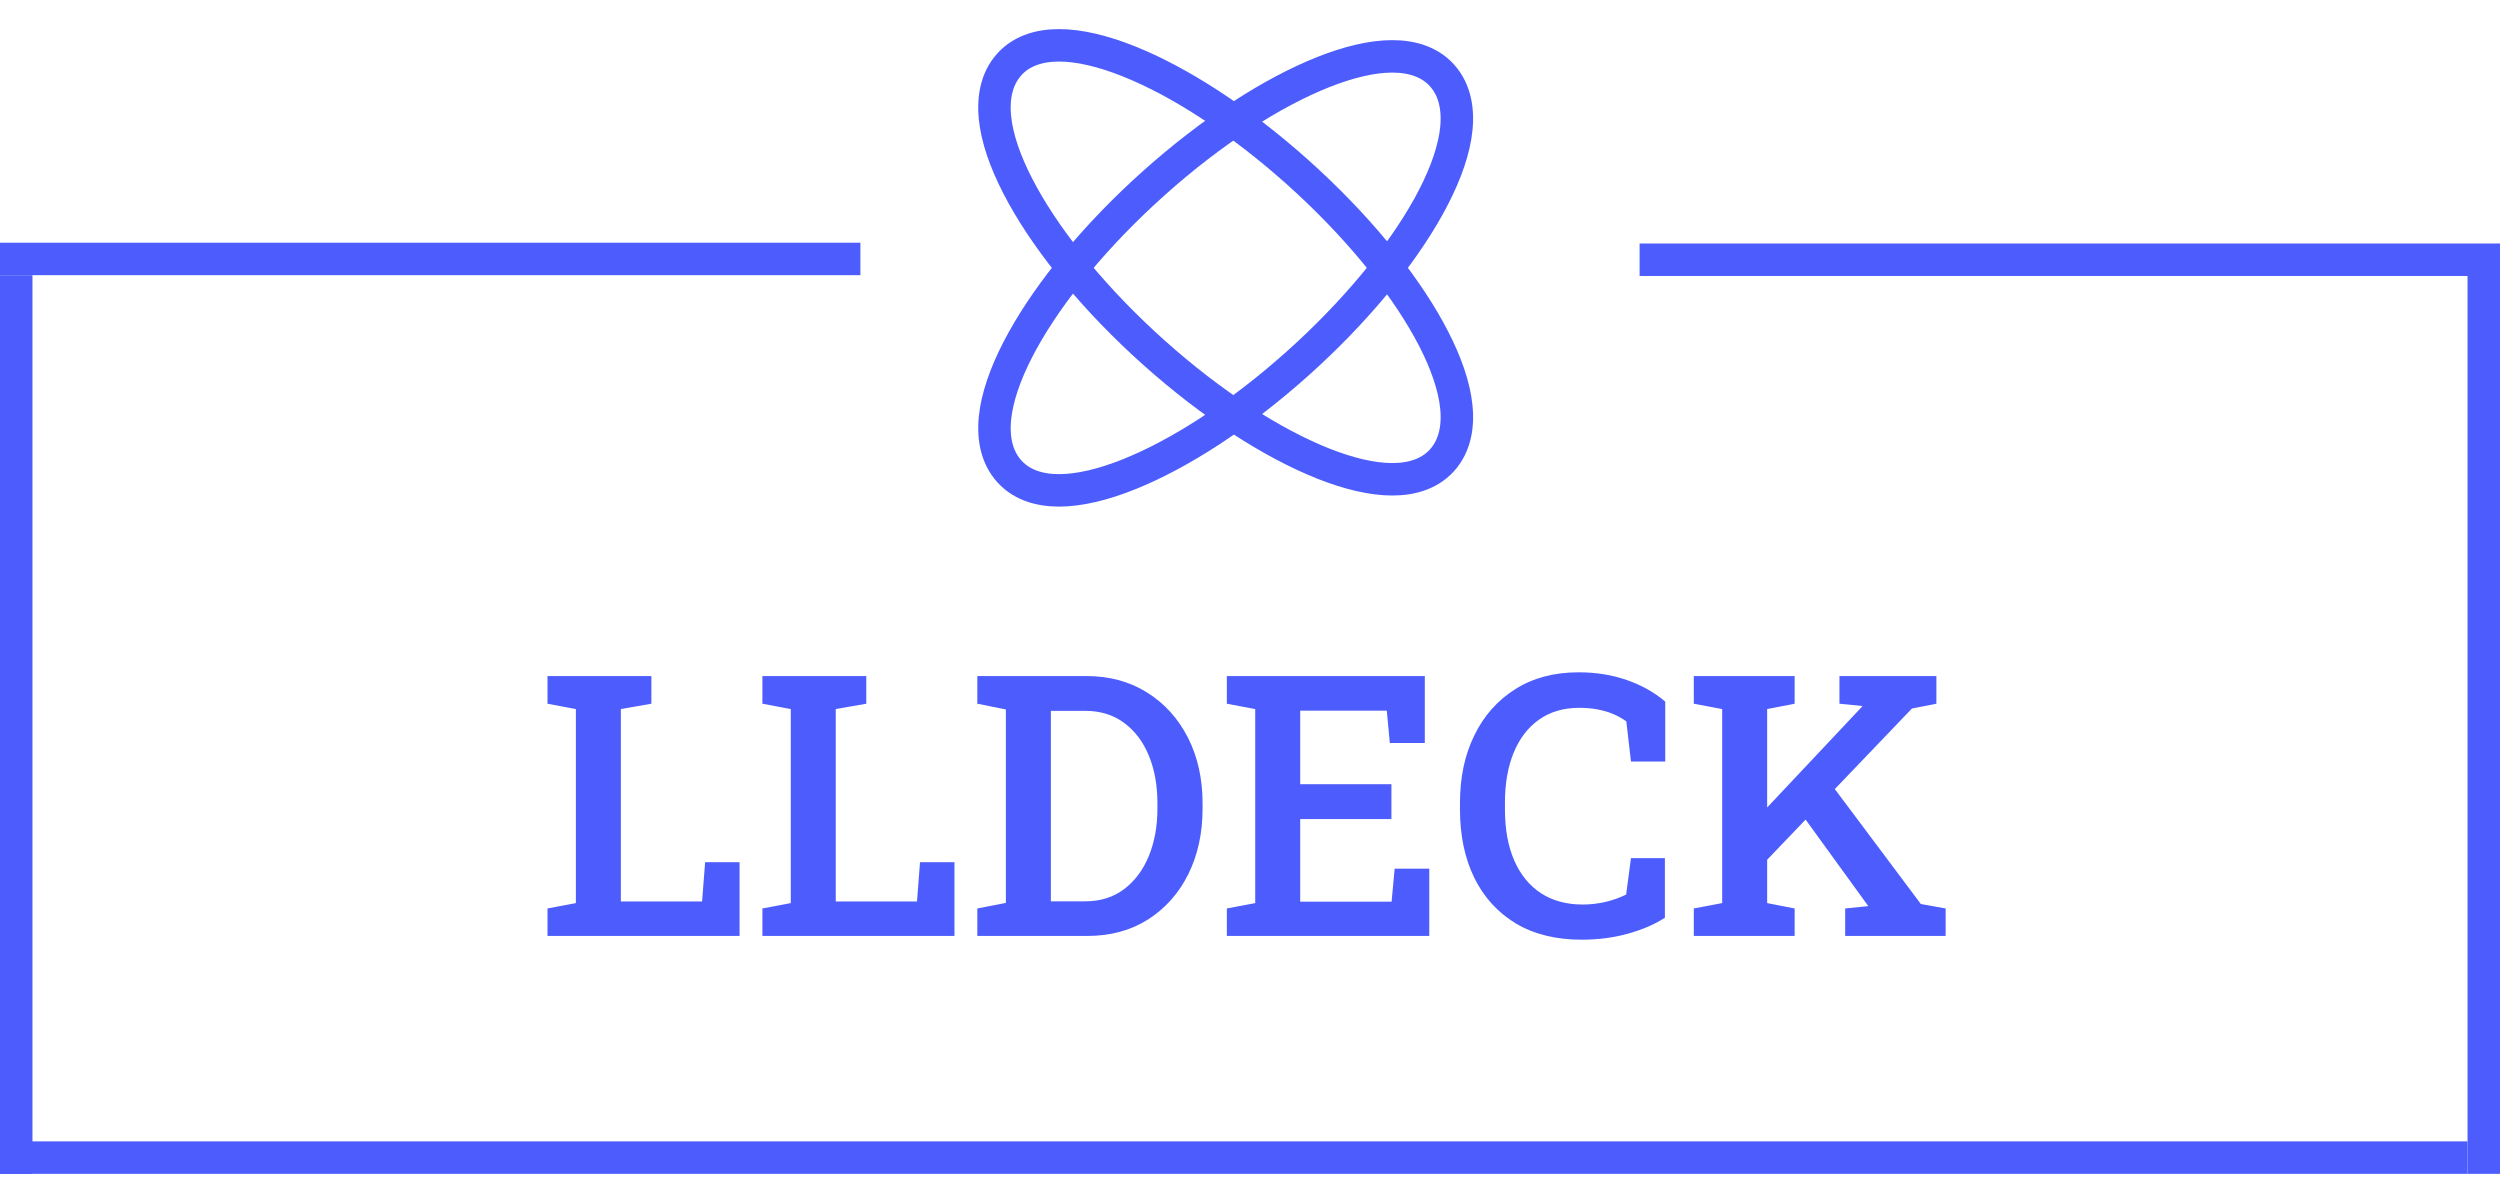
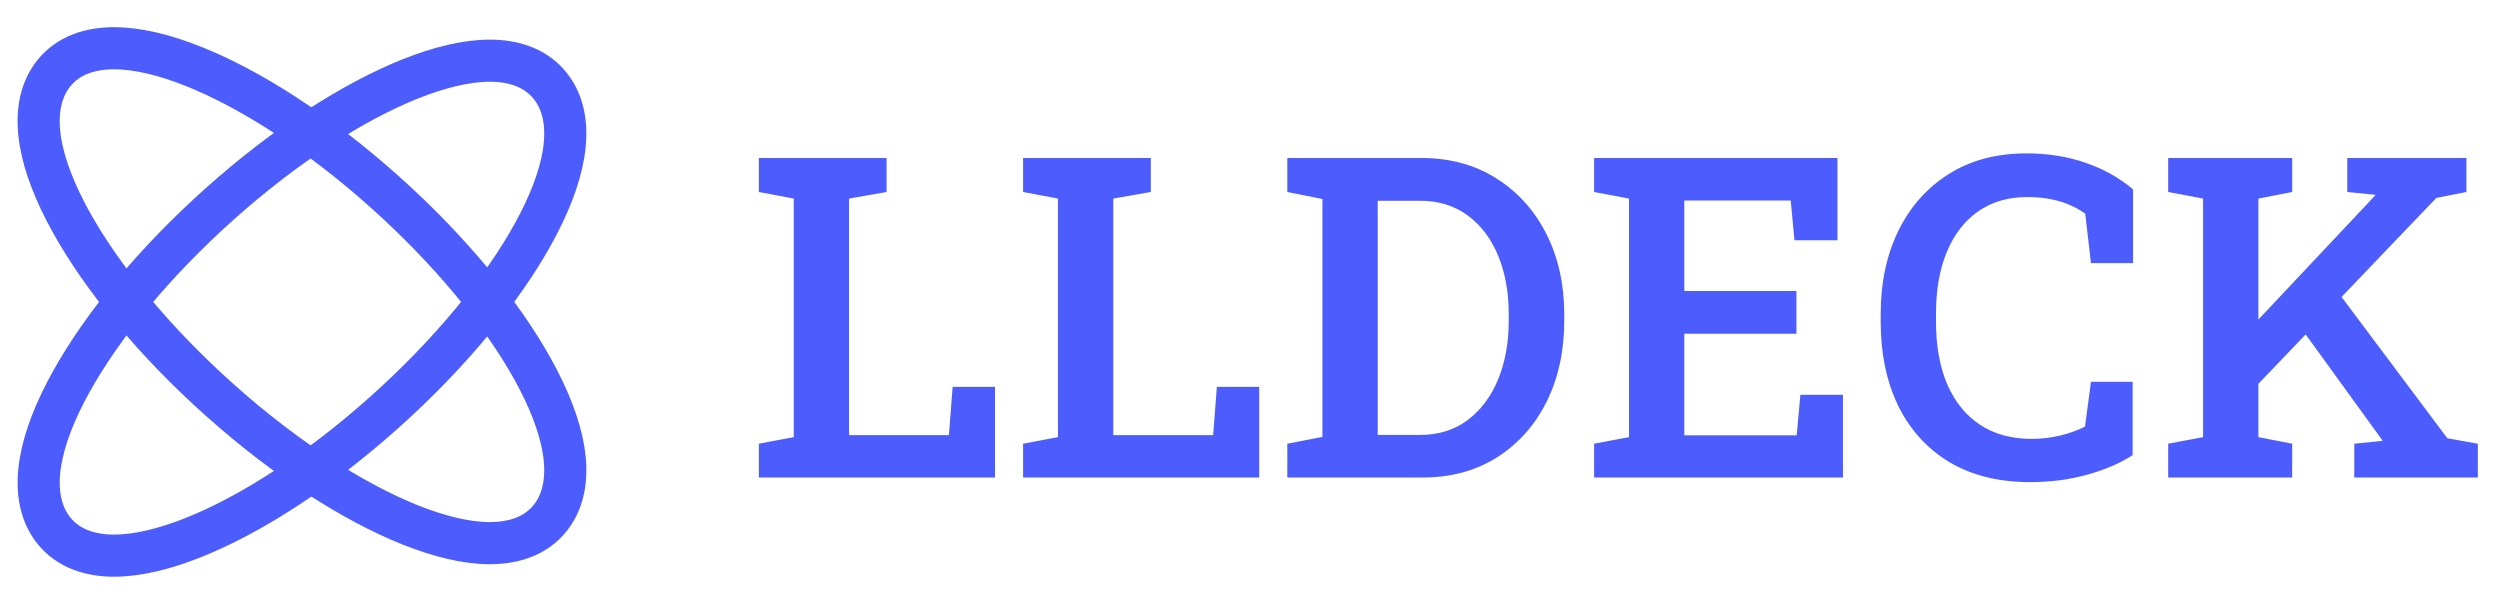
- <svg xmlns="http://www.w3.org/2000/svg" width="154" height="73" viewBox="0 0 154 73" fill="none">
-   <path d="M33.726 57.654V55.961L35.474 55.631V43.679L33.726 43.349V41.645H35.474H38.245H40.125V43.349L38.245 43.679V55.532H43.248L43.435 53.113H45.557V57.654H33.726ZM46.964 57.654V55.961L48.712 55.631V43.679L46.964 43.349V41.645H48.712H51.483H53.363V43.349L51.483 43.679V55.532H56.486L56.673 53.113H58.795V57.654H46.964ZM60.203 57.654V55.961L61.962 55.62V43.701L60.203 43.349V41.645H61.962H66.91C68.339 41.645 69.589 41.982 70.659 42.657C71.737 43.331 72.576 44.258 73.177 45.439C73.778 46.619 74.079 47.971 74.079 49.496V49.815C74.079 51.317 73.785 52.663 73.199 53.85C72.613 55.03 71.784 55.961 70.714 56.643C69.651 57.317 68.409 57.654 66.987 57.654H60.203ZM64.733 55.521H66.844C67.782 55.521 68.581 55.272 69.241 54.774C69.908 54.268 70.417 53.586 70.769 52.728C71.121 51.864 71.297 50.892 71.297 49.815V49.485C71.297 48.378 71.121 47.399 70.769 46.549C70.417 45.691 69.908 45.017 69.241 44.526C68.581 44.035 67.782 43.789 66.844 43.789H64.733V55.521ZM75.574 57.654V55.961L77.322 55.631V43.679L75.574 43.349V41.645H87.768V45.768H85.613L85.426 43.778H80.093V48.308H85.712V50.453H80.093V55.543H85.723L85.91 53.509H88.043V57.654H75.574ZM97.422 57.885C95.846 57.885 94.497 57.552 93.376 56.885C92.261 56.21 91.407 55.272 90.814 54.07C90.227 52.86 89.934 51.457 89.934 49.859V49.452C89.934 47.891 90.227 46.509 90.814 45.307C91.4 44.097 92.239 43.148 93.332 42.459C94.424 41.762 95.729 41.414 97.246 41.414C98.309 41.414 99.295 41.572 100.204 41.887C101.113 42.202 101.904 42.646 102.579 43.218V46.912H100.468L100.182 44.438C99.94 44.262 99.672 44.112 99.379 43.987C99.086 43.863 98.763 43.767 98.412 43.701C98.067 43.635 97.689 43.602 97.279 43.602C96.319 43.602 95.494 43.844 94.805 44.328C94.123 44.812 93.603 45.49 93.244 46.362C92.885 47.234 92.705 48.257 92.705 49.43V49.859C92.705 51.075 92.895 52.124 93.277 53.003C93.658 53.876 94.204 54.546 94.915 55.016C95.633 55.485 96.491 55.719 97.488 55.719C97.972 55.719 98.448 55.664 98.917 55.554C99.394 55.437 99.811 55.287 100.171 55.103L100.468 52.86H102.557V56.533C101.941 56.936 101.186 57.262 100.292 57.511C99.405 57.761 98.448 57.885 97.422 57.885ZM108.406 53.432L106.955 51.761L114.696 43.536L114.729 43.492L113.31 43.349V41.645H119.281V43.349L117.774 43.646L108.406 53.432ZM104.338 57.654V55.961L106.086 55.631V43.679L104.338 43.349V41.645H110.55V43.349L108.857 43.679V55.631L110.55 55.961V57.654H104.338ZM113.662 57.654V55.961L115.08 55.818V55.807L110.858 49.98L112.595 48.033L118.324 55.686L119.852 55.961V57.654H113.662Z" fill="#4D5DFD" />
-   <line x1="153" y1="16.951" x2="153" y2="72.309" stroke="#4D5DFD" stroke-width="2" />
-   <line x1="1" y1="16.951" x2="1" y2="72.309" stroke="#4D5DFD" stroke-width="2" />
-   <line x1="8.74228e-08" y1="71.309" x2="152" y2="71.309" stroke="#4D5DFD" stroke-width="2" />
-   <line x1="8.74228e-08" y1="15.951" x2="53" y2="15.951" stroke="#4D5DFD" stroke-width="2" />
-   <line x1="101" y1="16" x2="154" y2="16" stroke="#4D5DFD" stroke-width="2" />
-   <path d="M62.036 28.869C62.81 29.852 63.994 30.208 65.243 30.207C66.497 30.206 67.958 29.849 69.511 29.23C72.627 27.99 76.325 25.615 79.9 22.421C83.475 19.227 86.314 15.762 88.002 12.711C88.844 11.189 89.427 9.72 89.647 8.405C89.865 7.096 89.74 5.792 88.966 4.81C88.192 3.827 87.008 3.471 85.759 3.472C84.504 3.473 83.044 3.83 81.491 4.449C78.375 5.689 74.677 8.064 71.102 11.258C67.527 14.451 64.688 17.917 63 20.968C62.158 22.49 61.575 23.959 61.355 25.274C61.137 26.583 61.262 27.887 62.036 28.869Z" stroke="#4D5DFD" stroke-width="2" />
-   <path d="M88.967 28.187C89.741 27.205 89.866 25.901 89.647 24.592C89.428 23.277 88.845 21.808 88.003 20.287C86.315 17.236 83.475 13.771 79.9 10.577C76.325 7.384 72.626 5.009 69.511 3.769C67.957 3.15 66.497 2.794 65.242 2.792C63.993 2.791 62.809 3.148 62.035 4.13C61.26 5.112 61.136 6.416 61.354 7.725C61.573 9.04 62.157 10.509 62.999 12.03C64.687 15.081 67.526 18.546 71.101 21.74C74.677 24.933 78.375 27.308 81.491 28.548C83.045 29.166 84.505 29.523 85.76 29.524C87.008 29.526 88.193 29.169 88.967 28.187Z" stroke="#4D5DFD" stroke-width="2" />
+ <svg xmlns="http://www.w3.org/2000/svg" width="178" height="43" viewBox="0 0 178 43" fill="none">
+   <path d="M3.809 37.747C4.867 39.09 6.476 39.563 8.133 39.562C9.799 39.56 11.725 39.086 13.761 38.276C17.846 36.65 22.684 33.541 27.354 29.369C32.025 25.196 35.74 20.664 37.953 16.663C39.056 14.669 39.829 12.731 40.12 10.985C40.409 9.247 40.251 7.479 39.192 6.136C38.134 4.793 36.525 4.319 34.868 4.321C33.203 4.323 31.276 4.796 29.24 5.607C25.155 7.232 20.317 10.341 15.647 14.514C10.977 18.686 7.261 23.219 5.048 27.22C3.945 29.214 3.172 31.152 2.881 32.898C2.592 34.635 2.751 36.404 3.809 37.747Z" stroke="#4D5DFD" stroke-width="3" />
+   <path d="M39.193 36.858C40.251 35.515 40.41 33.746 40.121 32.009C39.83 30.263 39.057 28.325 37.954 26.331C35.741 22.331 32.025 17.799 27.354 13.627C22.684 9.455 17.846 6.346 13.76 4.721C11.724 3.91 9.797 3.437 8.131 3.435C6.474 3.433 4.865 3.907 3.807 5.25C2.749 6.593 2.59 8.361 2.879 10.098C3.17 11.844 3.943 13.782 5.046 15.776C7.259 19.776 10.975 24.309 15.646 28.481C20.316 32.653 25.154 35.761 29.24 37.387C31.276 38.197 33.203 38.67 34.868 38.672C36.526 38.674 38.135 38.2 39.193 36.858Z" stroke="#4D5DFD" stroke-width="3" />
+   <path d="M54.031 33.998V31.592L56.516 31.123V14.139L54.031 13.67V11.248H56.516H60.453H63.125V13.67L60.453 14.139V30.983H67.562L67.828 27.545H70.844V33.998H54.031ZM72.844 33.998V31.592L75.328 31.123V14.139L72.844 13.67V11.248H75.328H79.266H81.938V13.67L79.266 14.139V30.983H86.375L86.641 27.545H89.656V33.998H72.844ZM91.656 33.998V31.592L94.156 31.108V14.17L91.656 13.67V11.248H94.156H101.188C103.219 11.248 104.995 11.728 106.516 12.686C108.047 13.644 109.24 14.962 110.094 16.639C110.948 18.316 111.375 20.238 111.375 22.405V22.858C111.375 24.993 110.958 26.905 110.125 28.592C109.292 30.269 108.115 31.592 106.594 32.561C105.083 33.519 103.318 33.998 101.297 33.998H91.656ZM98.094 30.967H101.094C102.427 30.967 103.562 30.613 104.5 29.905C105.448 29.186 106.172 28.217 106.672 26.998C107.172 25.769 107.422 24.389 107.422 22.858V22.389C107.422 20.816 107.172 19.426 106.672 18.217C106.172 16.998 105.448 16.04 104.5 15.342C103.562 14.644 102.427 14.295 101.094 14.295H98.094V30.967ZM113.5 33.998V31.592L115.984 31.123V14.139L113.5 13.67V11.248H130.828V17.108H127.766L127.5 14.28H119.922V20.717H127.906V23.764H119.922V30.998H127.922L128.188 28.108H131.219V33.998H113.5ZM144.547 34.327C142.307 34.327 140.391 33.853 138.797 32.905C137.214 31.947 136 30.613 135.156 28.905C134.323 27.186 133.906 25.191 133.906 22.92V22.342C133.906 20.123 134.323 18.16 135.156 16.452C135.99 14.733 137.182 13.384 138.734 12.405C140.286 11.415 142.141 10.92 144.297 10.92C145.807 10.92 147.208 11.144 148.5 11.592C149.792 12.04 150.917 12.67 151.875 13.483V18.733H148.875L148.469 15.217C148.125 14.967 147.745 14.754 147.328 14.577C146.911 14.4 146.453 14.264 145.953 14.17C145.464 14.077 144.927 14.03 144.344 14.03C142.979 14.03 141.807 14.373 140.828 15.061C139.859 15.748 139.12 16.712 138.609 17.952C138.099 19.191 137.844 20.644 137.844 22.311V22.92C137.844 24.65 138.115 26.139 138.656 27.389C139.198 28.629 139.974 29.582 140.984 30.248C142.005 30.915 143.224 31.248 144.641 31.248C145.328 31.248 146.005 31.17 146.672 31.014C147.349 30.848 147.943 30.634 148.453 30.373L148.875 27.186H151.844V32.405C150.969 32.978 149.896 33.441 148.625 33.795C147.365 34.15 146.005 34.327 144.547 34.327ZM160.156 27.998L158.094 25.623L169.094 13.936L169.141 13.873L167.125 13.67V11.248H175.609V13.67L173.469 14.092L160.156 27.998ZM154.375 33.998V31.592L156.859 31.123V14.139L154.375 13.67V11.248H163.203V13.67L160.797 14.139V31.123L163.203 31.592V33.998H154.375ZM167.625 33.998V31.592L169.641 31.389V31.373L163.641 23.092L166.109 20.327L174.25 31.202L176.422 31.592V33.998H167.625Z" fill="#4D5DFD" />
</svg>
